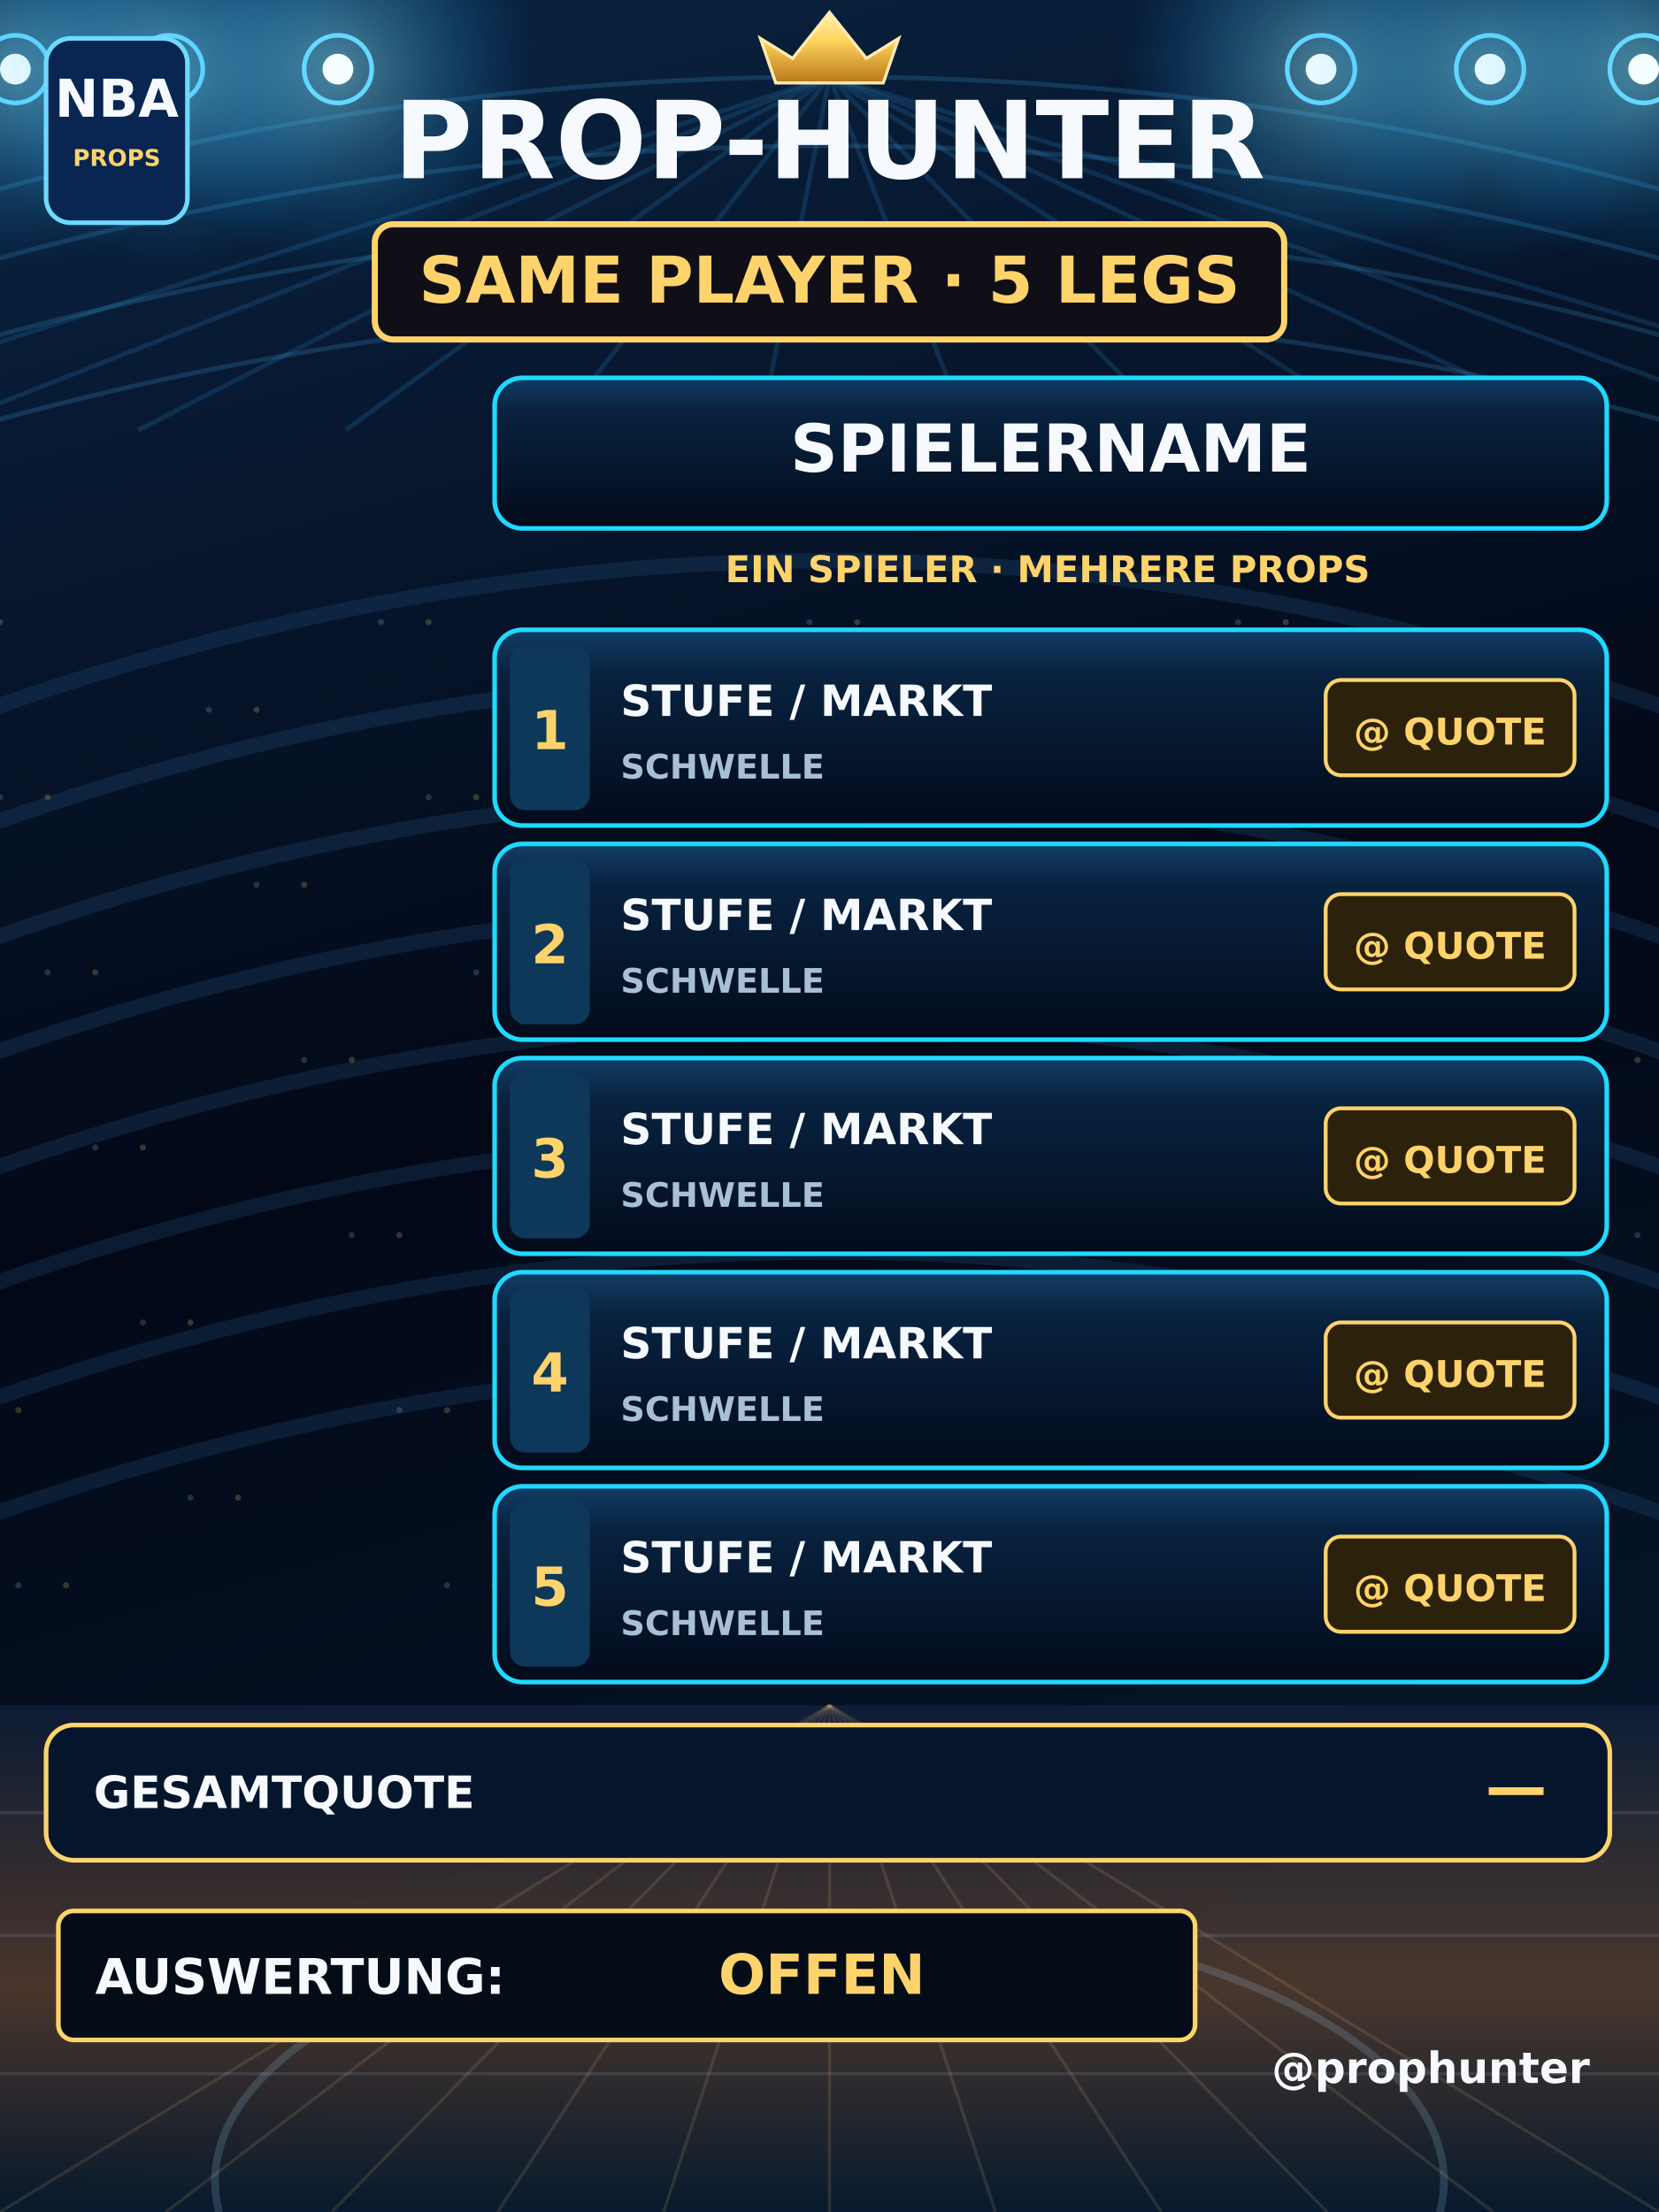
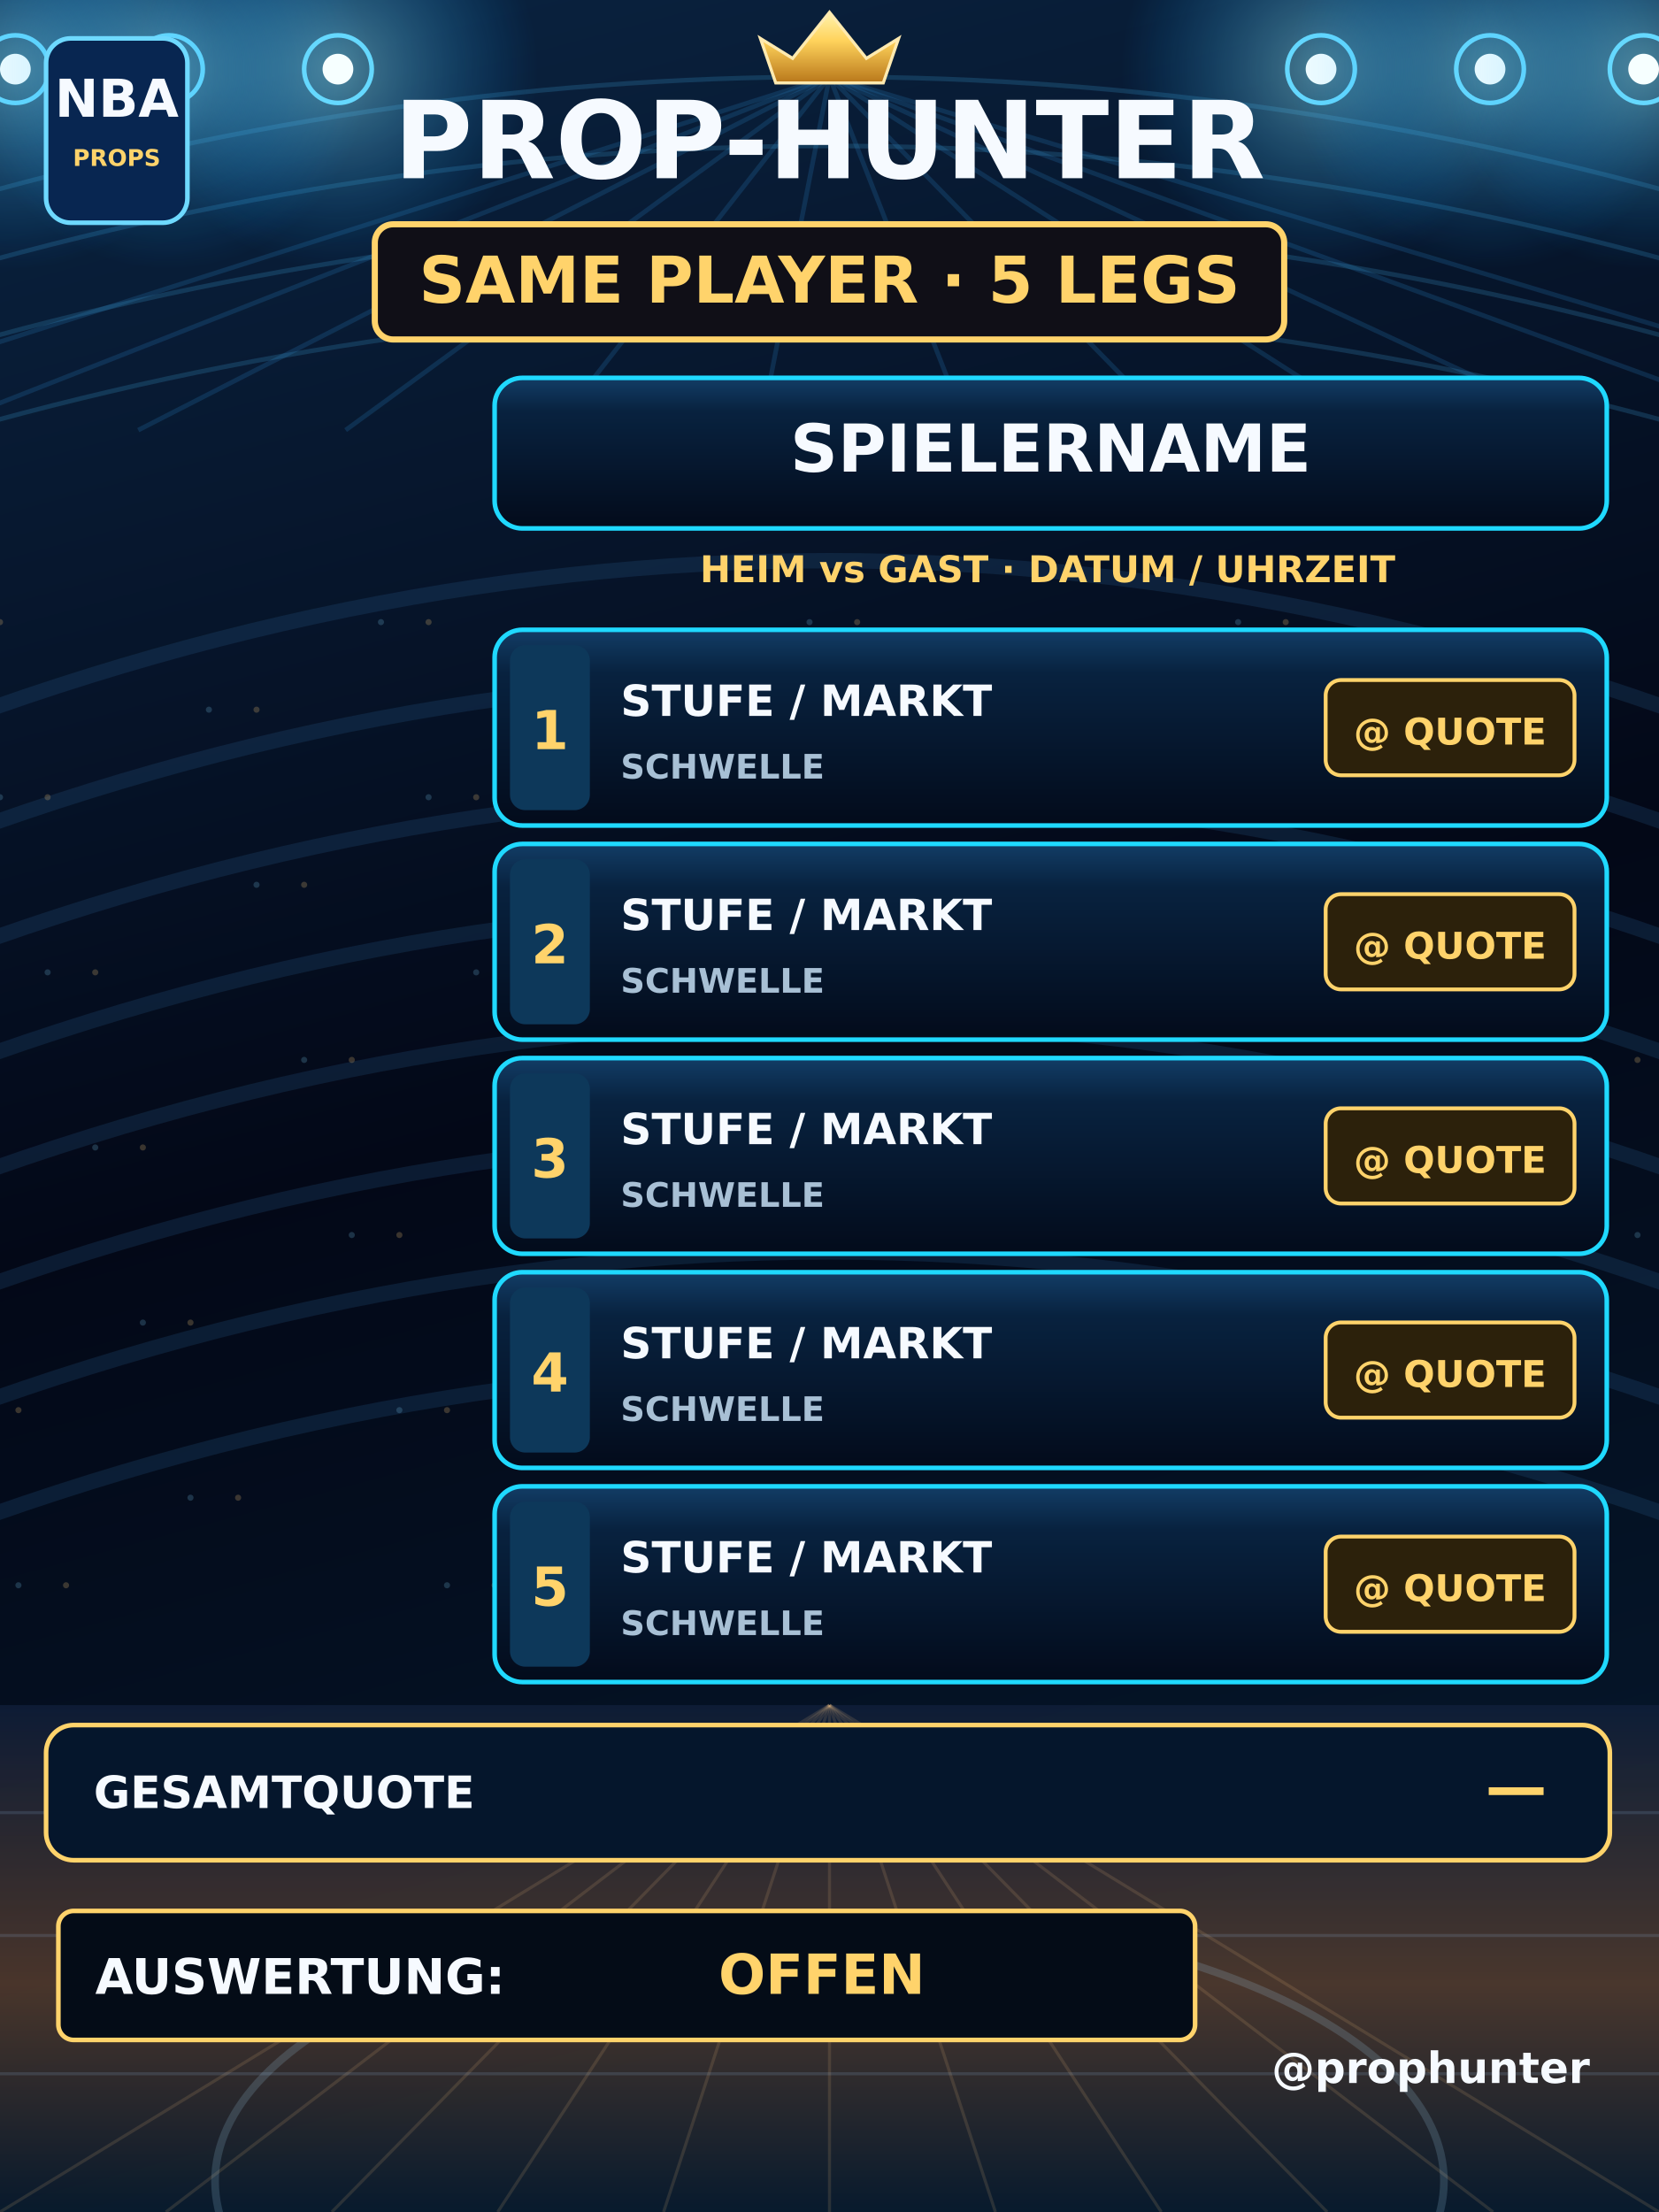
<svg xmlns="http://www.w3.org/2000/svg" width="1080" height="1440" viewBox="0 0 1080 1440">
  <defs>
    <linearGradient id="arena" x2=".2" y2="1">
      <stop stop-color="#0A2442" />
      <stop offset=".55" stop-color="#030817" />
      <stop offset="1" stop-color="#05172B" />
    </linearGradient>
    <linearGradient id="blue" x2="0" y2="1">
      <stop stop-color="#123D66" />
      <stop offset=".22" stop-color="#08223F" />
      <stop offset="1" stop-color="#030B1B" />
    </linearGradient>
    <linearGradient id="gold" x2="0" y2="1">
      <stop stop-color="#FFF3AE" />
      <stop offset=".4" stop-color="#FFD35C" />
      <stop offset="1" stop-color="#B8771A" />
    </linearGradient>
    <linearGradient id="court" x2="0" y2="1">
      <stop stop-color="#11213D" />
      <stop offset=".55" stop-color="#67442D" />
      <stop offset="1" stop-color="#091B2D" />
    </linearGradient>
    <radialGradient id="spot">
      <stop stop-color="#9AF2FF" stop-opacity=".46" />
      <stop offset="1" stop-color="#009AFF" stop-opacity="0" />
    </radialGradient>
  </defs>
  <g id="layer-arena-background">
    <rect x="0" y="0" width="1080" height="1440" rx="0" fill="url(#arena)" stroke="none" stroke-width="0" />
    <path d="M 540 50 L -180 280" stroke="#2476B1" stroke-opacity=".25" stroke-width="3" />
    <path d="M 540 50 L -45 280" stroke="#2476B1" stroke-opacity=".25" stroke-width="3" />
    <path d="M 540 50 L 90 280" stroke="#2476B1" stroke-opacity=".25" stroke-width="3" />
    <path d="M 540 50 L 225 280" stroke="#2476B1" stroke-opacity=".25" stroke-width="3" />
    <path d="M 540 50 L 360 280" stroke="#2476B1" stroke-opacity=".25" stroke-width="3" />
    <path d="M 540 50 L 495 280" stroke="#2476B1" stroke-opacity=".25" stroke-width="3" />
    <path d="M 540 50 L 630 280" stroke="#2476B1" stroke-opacity=".25" stroke-width="3" />
    <path d="M 540 50 L 765 280" stroke="#2476B1" stroke-opacity=".25" stroke-width="3" />
    <path d="M 540 50 L 900 280" stroke="#2476B1" stroke-opacity=".25" stroke-width="3" />
    <path d="M 540 50 L 1035 280" stroke="#2476B1" stroke-opacity=".25" stroke-width="3" />
    <path d="M 540 50 L 1170 280" stroke="#2476B1" stroke-opacity=".25" stroke-width="3" />
    <path d="M 540 50 L 1305 280" stroke="#2476B1" stroke-opacity=".25" stroke-width="3" />
    <path d="M -60 140 Q 540 -40 1140 140" stroke="#3B99CE" stroke-opacity=".23" stroke-width="3" fill="none" />
    <path d="M -60 185 Q 540 5 1140 185" stroke="#3B99CE" stroke-opacity=".23" stroke-width="3" fill="none" />
    <path d="M -60 235 Q 540 55 1140 235" stroke="#3B99CE" stroke-opacity=".23" stroke-width="3" fill="none" />
    <path d="M -60 290 Q 540 110 1140 290" stroke="#3B99CE" stroke-opacity=".23" stroke-width="3" fill="none" />
    <ellipse cx="10" cy="45" rx="130" ry="130" fill="url(#spot)" />
    <circle cx="10" cy="45" r="10" fill="#F6FFFF" />
    <circle cx="10" cy="45" r="22" stroke="#65D8FF" stroke-width="3" fill="none" />
    <ellipse cx="110" cy="45" rx="130" ry="130" fill="url(#spot)" />
    <circle cx="110" cy="45" r="10" fill="#F6FFFF" />
    <circle cx="110" cy="45" r="22" stroke="#65D8FF" stroke-width="3" fill="none" />
    <ellipse cx="220" cy="45" rx="130" ry="130" fill="url(#spot)" />
    <circle cx="220" cy="45" r="10" fill="#F6FFFF" />
    <circle cx="220" cy="45" r="22" stroke="#65D8FF" stroke-width="3" fill="none" />
    <ellipse cx="860" cy="45" rx="130" ry="130" fill="url(#spot)" />
    <circle cx="860" cy="45" r="10" fill="#F6FFFF" />
    <circle cx="860" cy="45" r="22" stroke="#65D8FF" stroke-width="3" fill="none" />
    <ellipse cx="970" cy="45" rx="130" ry="130" fill="url(#spot)" />
    <circle cx="970" cy="45" r="10" fill="#F6FFFF" />
    <circle cx="970" cy="45" r="22" stroke="#65D8FF" stroke-width="3" fill="none" />
    <ellipse cx="1070" cy="45" rx="130" ry="130" fill="url(#spot)" />
    <circle cx="1070" cy="45" r="10" fill="#F6FFFF" />
    <circle cx="1070" cy="45" r="22" stroke="#65D8FF" stroke-width="3" fill="none" />
    <path d="M -130 510 Q 540 220 1210 510" stroke="#2B6295" stroke-opacity=".22" stroke-width="10" fill="none" />
    <path d="M -130 585 Q 540 295 1210 585" stroke="#2B6295" stroke-opacity=".22" stroke-width="10" fill="none" />
    <path d="M -130 660 Q 540 370 1210 660" stroke="#2B6295" stroke-opacity=".22" stroke-width="10" fill="none" />
    <path d="M -130 735 Q 540 445 1210 735" stroke="#2B6295" stroke-opacity=".22" stroke-width="10" fill="none" />
    <path d="M -130 810 Q 540 520 1210 810" stroke="#2B6295" stroke-opacity=".22" stroke-width="10" fill="none" />
    <path d="M -130 885 Q 540 595 1210 885" stroke="#2B6295" stroke-opacity=".22" stroke-width="10" fill="none" />
    <path d="M -130 960 Q 540 670 1210 960" stroke="#2B6295" stroke-opacity=".22" stroke-width="10" fill="none" />
    <path d="M -130 1035 Q 540 745 1210 1035" stroke="#2B6295" stroke-opacity=".22" stroke-width="10" fill="none" />
    <circle cx="0" cy="405" r="2" fill="#FFCE79" opacity=".22" />
    <circle cx="248" cy="405" r="2" fill="#77C5E9" opacity=".22" />
    <circle cx="279" cy="405" r="2" fill="#FFCE79" opacity=".22" />
    <circle cx="527" cy="405" r="2" fill="#77C5E9" opacity=".22" />
    <circle cx="558" cy="405" r="2" fill="#FFCE79" opacity=".22" />
    <circle cx="806" cy="405" r="2" fill="#77C5E9" opacity=".22" />
    <circle cx="837" cy="405" r="2" fill="#FFCE79" opacity=".22" />
    <circle cx="1085" cy="405" r="2" fill="#77C5E9" opacity=".22" />
    <circle cx="136" cy="462" r="2" fill="#77C5E9" opacity=".22" />
    <circle cx="167" cy="462" r="2" fill="#FFCE79" opacity=".22" />
    <circle cx="415" cy="462" r="2" fill="#77C5E9" opacity=".22" />
    <circle cx="446" cy="462" r="2" fill="#FFCE79" opacity=".22" />
    <circle cx="694" cy="462" r="2" fill="#77C5E9" opacity=".22" />
    <circle cx="725" cy="462" r="2" fill="#FFCE79" opacity=".22" />
    <circle cx="973" cy="462" r="2" fill="#77C5E9" opacity=".22" />
    <circle cx="1004" cy="462" r="2" fill="#FFCE79" opacity=".22" />
    <circle cx="0" cy="519" r="2" fill="#77C5E9" opacity=".22" />
    <circle cx="31" cy="519" r="2" fill="#FFCE79" opacity=".22" />
    <circle cx="279" cy="519" r="2" fill="#77C5E9" opacity=".22" />
    <circle cx="310" cy="519" r="2" fill="#FFCE79" opacity=".22" />
    <circle cx="558" cy="519" r="2" fill="#77C5E9" opacity=".22" />
    <circle cx="589" cy="519" r="2" fill="#FFCE79" opacity=".22" />
    <circle cx="837" cy="519" r="2" fill="#77C5E9" opacity=".22" />
    <circle cx="868" cy="519" r="2" fill="#FFCE79" opacity=".22" />
    <circle cx="167" cy="576" r="2" fill="#77C5E9" opacity=".22" />
    <circle cx="198" cy="576" r="2" fill="#FFCE79" opacity=".22" />
    <circle cx="446" cy="576" r="2" fill="#77C5E9" opacity=".22" />
    <circle cx="477" cy="576" r="2" fill="#FFCE79" opacity=".22" />
    <circle cx="725" cy="576" r="2" fill="#77C5E9" opacity=".22" />
    <circle cx="756" cy="576" r="2" fill="#FFCE79" opacity=".22" />
    <circle cx="1004" cy="576" r="2" fill="#77C5E9" opacity=".22" />
    <circle cx="1035" cy="576" r="2" fill="#FFCE79" opacity=".22" />
    <circle cx="31" cy="633" r="2" fill="#77C5E9" opacity=".22" />
    <circle cx="62" cy="633" r="2" fill="#FFCE79" opacity=".22" />
    <circle cx="310" cy="633" r="2" fill="#77C5E9" opacity=".22" />
    <circle cx="341" cy="633" r="2" fill="#FFCE79" opacity=".22" />
    <circle cx="589" cy="633" r="2" fill="#77C5E9" opacity=".22" />
    <circle cx="620" cy="633" r="2" fill="#FFCE79" opacity=".22" />
    <circle cx="868" cy="633" r="2" fill="#77C5E9" opacity=".22" />
    <circle cx="899" cy="633" r="2" fill="#FFCE79" opacity=".22" />
    <circle cx="198" cy="690" r="2" fill="#77C5E9" opacity=".22" />
    <circle cx="229" cy="690" r="2" fill="#FFCE79" opacity=".22" />
    <circle cx="477" cy="690" r="2" fill="#77C5E9" opacity=".22" />
    <circle cx="508" cy="690" r="2" fill="#FFCE79" opacity=".22" />
    <circle cx="756" cy="690" r="2" fill="#77C5E9" opacity=".22" />
    <circle cx="787" cy="690" r="2" fill="#FFCE79" opacity=".22" />
    <circle cx="1035" cy="690" r="2" fill="#77C5E9" opacity=".22" />
    <circle cx="1066" cy="690" r="2" fill="#FFCE79" opacity=".22" />
    <circle cx="62" cy="747" r="2" fill="#77C5E9" opacity=".22" />
    <circle cx="93" cy="747" r="2" fill="#FFCE79" opacity=".22" />
    <circle cx="341" cy="747" r="2" fill="#77C5E9" opacity=".22" />
    <circle cx="372" cy="747" r="2" fill="#FFCE79" opacity=".22" />
    <circle cx="620" cy="747" r="2" fill="#77C5E9" opacity=".22" />
    <circle cx="651" cy="747" r="2" fill="#FFCE79" opacity=".22" />
    <circle cx="899" cy="747" r="2" fill="#77C5E9" opacity=".22" />
    <circle cx="930" cy="747" r="2" fill="#FFCE79" opacity=".22" />
    <circle cx="229" cy="804" r="2" fill="#77C5E9" opacity=".22" />
    <circle cx="260" cy="804" r="2" fill="#FFCE79" opacity=".22" />
    <circle cx="508" cy="804" r="2" fill="#77C5E9" opacity=".22" />
    <circle cx="539" cy="804" r="2" fill="#FFCE79" opacity=".22" />
    <circle cx="787" cy="804" r="2" fill="#77C5E9" opacity=".22" />
    <circle cx="818" cy="804" r="2" fill="#FFCE79" opacity=".22" />
    <circle cx="1066" cy="804" r="2" fill="#77C5E9" opacity=".22" />
    <circle cx="1097" cy="804" r="2" fill="#FFCE79" opacity=".22" />
    <circle cx="93" cy="861" r="2" fill="#77C5E9" opacity=".22" />
    <circle cx="124" cy="861" r="2" fill="#FFCE79" opacity=".22" />
    <circle cx="372" cy="861" r="2" fill="#77C5E9" opacity=".22" />
    <circle cx="403" cy="861" r="2" fill="#FFCE79" opacity=".22" />
    <circle cx="651" cy="861" r="2" fill="#77C5E9" opacity=".22" />
    <circle cx="682" cy="861" r="2" fill="#FFCE79" opacity=".22" />
    <circle cx="930" cy="861" r="2" fill="#77C5E9" opacity=".22" />
    <circle cx="961" cy="861" r="2" fill="#FFCE79" opacity=".22" />
    <circle cx="12" cy="918" r="2" fill="#FFCE79" opacity=".22" />
    <circle cx="260" cy="918" r="2" fill="#77C5E9" opacity=".22" />
    <circle cx="291" cy="918" r="2" fill="#FFCE79" opacity=".22" />
    <circle cx="539" cy="918" r="2" fill="#77C5E9" opacity=".22" />
    <circle cx="570" cy="918" r="2" fill="#FFCE79" opacity=".22" />
    <circle cx="818" cy="918" r="2" fill="#77C5E9" opacity=".22" />
    <circle cx="849" cy="918" r="2" fill="#FFCE79" opacity=".22" />
    <circle cx="1097" cy="918" r="2" fill="#77C5E9" opacity=".22" />
    <circle cx="124" cy="975" r="2" fill="#77C5E9" opacity=".22" />
    <circle cx="155" cy="975" r="2" fill="#FFCE79" opacity=".22" />
    <circle cx="403" cy="975" r="2" fill="#77C5E9" opacity=".22" />
    <circle cx="434" cy="975" r="2" fill="#FFCE79" opacity=".22" />
    <circle cx="682" cy="975" r="2" fill="#77C5E9" opacity=".22" />
    <circle cx="713" cy="975" r="2" fill="#FFCE79" opacity=".22" />
    <circle cx="961" cy="975" r="2" fill="#77C5E9" opacity=".22" />
    <circle cx="992" cy="975" r="2" fill="#FFCE79" opacity=".22" />
    <circle cx="12" cy="1032" r="2" fill="#77C5E9" opacity=".22" />
    <circle cx="43" cy="1032" r="2" fill="#FFCE79" opacity=".22" />
    <circle cx="291" cy="1032" r="2" fill="#77C5E9" opacity=".22" />
    <circle cx="322" cy="1032" r="2" fill="#FFCE79" opacity=".22" />
    <circle cx="570" cy="1032" r="2" fill="#77C5E9" opacity=".22" />
    <circle cx="601" cy="1032" r="2" fill="#FFCE79" opacity=".22" />
    <circle cx="849" cy="1032" r="2" fill="#77C5E9" opacity=".22" />
    <circle cx="880" cy="1032" r="2" fill="#FFCE79" opacity=".22" />
    <path d="M 0 1110 H 1080 V 1440 H 0 Z" fill="url(#court)" opacity=".7" />
    <path d="M 540 1110 L 0 1440" stroke="#FFCB85" stroke-opacity=".13" stroke-width="2" />
    <path d="M 540 1110 L 108 1440" stroke="#FFCB85" stroke-opacity=".13" stroke-width="2" />
    <path d="M 540 1110 L 216 1440" stroke="#FFCB85" stroke-opacity=".13" stroke-width="2" />
    <path d="M 540 1110 L 324 1440" stroke="#FFCB85" stroke-opacity=".13" stroke-width="2" />
    <path d="M 540 1110 L 432 1440" stroke="#FFCB85" stroke-opacity=".13" stroke-width="2" />
    <path d="M 540 1110 L 540 1440" stroke="#FFCB85" stroke-opacity=".13" stroke-width="2" />
    <path d="M 540 1110 L 648 1440" stroke="#FFCB85" stroke-opacity=".13" stroke-width="2" />
    <path d="M 540 1110 L 756 1440" stroke="#FFCB85" stroke-opacity=".13" stroke-width="2" />
    <path d="M 540 1110 L 864 1440" stroke="#FFCB85" stroke-opacity=".13" stroke-width="2" />
    <path d="M 540 1110 L 972 1440" stroke="#FFCB85" stroke-opacity=".13" stroke-width="2" />
    <path d="M 540 1110 L 1080 1440" stroke="#FFCB85" stroke-opacity=".13" stroke-width="2" />
    <path d="M 0 1180 H 1080" stroke="#9DCEFF" stroke-opacity=".14" stroke-width="2" />
    <path d="M 0 1260 H 1080" stroke="#9DCEFF" stroke-opacity=".14" stroke-width="2" />
    <path d="M 0 1350 H 1080" stroke="#9DCEFF" stroke-opacity=".14" stroke-width="2" />
    <ellipse cx="540" cy="1420" rx="400" ry="175" stroke="#A6D7F3" stroke-opacity=".18" stroke-width="5" fill="none" />
  </g>
  <g id="layer-branding">
    <rect x="30" y="25" width="92" height="120" rx="16" fill="#082651" stroke="#6ED9FF" stroke-width="3" />
    <text x="76" y="76" fill="#F6FAFF" font-family="DejaVu Sans,Arial,sans-serif" font-size="34" font-weight="800" text-anchor="middle">NBA</text>
    <text x="76" y="108" fill="#FFD36B" font-family="DejaVu Sans,Arial,sans-serif" font-size="15" font-weight="800" text-anchor="middle">PROPS</text>
    <polygon points="505,54 495,25 516,38 540,8 564,38 585,25 575,54" fill="url(#gold)" stroke="#FFEAB0" stroke-width="2" />
    <text x="540" y="116" fill="#F6FAFF" font-family="DejaVu Sans,Arial,sans-serif" font-size="70" font-weight="800" text-anchor="middle">PROP-HUNTER</text>
    <path d="M 260 127 H 820" stroke="url(#gold)" stroke-width="5" />
    <rect x="244" y="146" width="592" height="75" rx="12" fill="#100F17" stroke="#FFD36B" stroke-width="4" />
    <text x="540" y="197" fill="#FFD36B" font-family="DejaVu Sans,Arial,sans-serif" font-size="42" font-weight="800" text-anchor="middle">SAME PLAYER · 5 LEGS</text>
  </g>
  <g id="layer-player-background">
    <g id="slot-player_photo" data-image-slot="player_photo" data-x="0" data-y="220" data-width="315" data-height="770" data-frameless="true" />
  </g>
  <rect x="322" y="246" width="724" height="98" rx="18" fill="url(#blue)" stroke="#1FD9FF" stroke-width="3" />
  <text x="684" y="307" fill="#F6FAFF" font-family="DejaVu Sans,Arial,sans-serif" font-size="43" font-weight="800" text-anchor="middle" data-field="player_name">SPIELERNAME</text>
-   <text x="682" y="379" fill="#FFD36B" font-family="DejaVu Sans,Arial,sans-serif" font-size="24" font-weight="800" text-anchor="middle">EIN SPIELER · MEHRERE PROPS</text>
+   <text x="682" y="379" fill="#FFD36B" font-family="DejaVu Sans,Arial,sans-serif" font-size="24" font-weight="800" text-anchor="middle" data-field="game">HEIM vs GAST · DATUM / UHRZEIT</text>
  <g id="layer-legs">
    <rect x="322" y="410" width="724" height="127.4" rx="18" fill="url(#blue)" stroke="#1FD9FF" stroke-width="3" />
    <rect x="332" y="420" width="52" height="107.4" rx="10" fill="#0D385A" stroke="none" stroke-width="0" />
    <text x="358" y="487.7" fill="#FFD36B" font-family="DejaVu Sans,Arial,sans-serif" font-size="35" font-weight="800" text-anchor="middle">1</text>
    <text x="404" y="466.056" fill="#F6FAFF" font-family="DejaVu Sans,Arial,sans-serif" font-size="28" font-weight="800" text-anchor="start" data-field="leg_1_market">STUFE / MARKT</text>
    <text x="404" y="506.824" fill="#A8C0D5" font-family="DejaVu Sans,Arial,sans-serif" font-size="22" font-weight="800" text-anchor="start" data-field="leg_1_line">SCHWELLE</text>
    <rect x="863" y="442.7" width="162" height="62" rx="10" fill="#2C210B" stroke="#FFD36B" stroke-width="2.5" />
    <text x="944" y="484.7" fill="#FFD36B" font-family="DejaVu Sans,Arial,sans-serif" font-size="24" font-weight="800" text-anchor="middle" data-field="leg_1_odds">@ QUOTE</text>
    <rect x="322" y="549.4" width="724" height="127.4" rx="18" fill="url(#blue)" stroke="#1FD9FF" stroke-width="3" />
    <rect x="332" y="559.4" width="52" height="107.4" rx="10" fill="#0D385A" stroke="none" stroke-width="0" />
    <text x="358" y="627.1" fill="#FFD36B" font-family="DejaVu Sans,Arial,sans-serif" font-size="35" font-weight="800" text-anchor="middle">2</text>
    <text x="404" y="605.456" fill="#F6FAFF" font-family="DejaVu Sans,Arial,sans-serif" font-size="28" font-weight="800" text-anchor="start" data-field="leg_2_market">STUFE / MARKT</text>
    <text x="404" y="646.224" fill="#A8C0D5" font-family="DejaVu Sans,Arial,sans-serif" font-size="22" font-weight="800" text-anchor="start" data-field="leg_2_line">SCHWELLE</text>
    <rect x="863" y="582.1" width="162" height="62" rx="10" fill="#2C210B" stroke="#FFD36B" stroke-width="2.5" />
    <text x="944" y="624.1" fill="#FFD36B" font-family="DejaVu Sans,Arial,sans-serif" font-size="24" font-weight="800" text-anchor="middle" data-field="leg_2_odds">@ QUOTE</text>
    <rect x="322" y="688.8" width="724" height="127.4" rx="18" fill="url(#blue)" stroke="#1FD9FF" stroke-width="3" />
    <rect x="332" y="698.8" width="52" height="107.4" rx="10" fill="#0D385A" stroke="none" stroke-width="0" />
    <text x="358" y="766.5" fill="#FFD36B" font-family="DejaVu Sans,Arial,sans-serif" font-size="35" font-weight="800" text-anchor="middle">3</text>
    <text x="404" y="744.856" fill="#F6FAFF" font-family="DejaVu Sans,Arial,sans-serif" font-size="28" font-weight="800" text-anchor="start" data-field="leg_3_market">STUFE / MARKT</text>
    <text x="404" y="785.624" fill="#A8C0D5" font-family="DejaVu Sans,Arial,sans-serif" font-size="22" font-weight="800" text-anchor="start" data-field="leg_3_line">SCHWELLE</text>
    <rect x="863" y="721.5" width="162" height="62" rx="10" fill="#2C210B" stroke="#FFD36B" stroke-width="2.5" />
    <text x="944" y="763.5" fill="#FFD36B" font-family="DejaVu Sans,Arial,sans-serif" font-size="24" font-weight="800" text-anchor="middle" data-field="leg_3_odds">@ QUOTE</text>
    <rect x="322" y="828.2" width="724" height="127.4" rx="18" fill="url(#blue)" stroke="#1FD9FF" stroke-width="3" />
    <rect x="332" y="838.2" width="52" height="107.4" rx="10" fill="#0D385A" stroke="none" stroke-width="0" />
    <text x="358" y="905.9" fill="#FFD36B" font-family="DejaVu Sans,Arial,sans-serif" font-size="35" font-weight="800" text-anchor="middle">4</text>
    <text x="404" y="884.256" fill="#F6FAFF" font-family="DejaVu Sans,Arial,sans-serif" font-size="28" font-weight="800" text-anchor="start" data-field="leg_4_market">STUFE / MARKT</text>
    <text x="404" y="925.024" fill="#A8C0D5" font-family="DejaVu Sans,Arial,sans-serif" font-size="22" font-weight="800" text-anchor="start" data-field="leg_4_line">SCHWELLE</text>
    <rect x="863" y="860.9" width="162" height="62" rx="10" fill="#2C210B" stroke="#FFD36B" stroke-width="2.5" />
    <text x="944" y="902.9" fill="#FFD36B" font-family="DejaVu Sans,Arial,sans-serif" font-size="24" font-weight="800" text-anchor="middle" data-field="leg_4_odds">@ QUOTE</text>
    <rect x="322" y="967.6" width="724" height="127.4" rx="18" fill="url(#blue)" stroke="#1FD9FF" stroke-width="3" />
    <rect x="332" y="977.6" width="52" height="107.4" rx="10" fill="#0D385A" stroke="none" stroke-width="0" />
    <text x="358" y="1045.3" fill="#FFD36B" font-family="DejaVu Sans,Arial,sans-serif" font-size="35" font-weight="800" text-anchor="middle">5</text>
    <text x="404" y="1023.656" fill="#F6FAFF" font-family="DejaVu Sans,Arial,sans-serif" font-size="28" font-weight="800" text-anchor="start" data-field="leg_5_market">STUFE / MARKT</text>
    <text x="404" y="1064.424" fill="#A8C0D5" font-family="DejaVu Sans,Arial,sans-serif" font-size="22" font-weight="800" text-anchor="start" data-field="leg_5_line">SCHWELLE</text>
    <rect x="863" y="1000.3" width="162" height="62" rx="10" fill="#2C210B" stroke="#FFD36B" stroke-width="2.5" />
    <text x="944" y="1042.3" fill="#FFD36B" font-family="DejaVu Sans,Arial,sans-serif" font-size="24" font-weight="800" text-anchor="middle" data-field="leg_5_odds">@ QUOTE</text>
  </g>
  <g id="layer-combination">
    <rect x="30" y="1123" width="1018" height="88" rx="18" fill="#05162C" stroke="#FFD36B" stroke-width="3" />
    <text x="61" y="1177" fill="#F6FAFF" font-family="DejaVu Sans,Arial,sans-serif" font-size="29" font-weight="800" text-anchor="start">GESAMTQUOTE</text>
    <text x="1007" y="1177" fill="#FFD36B" font-family="DejaVu Sans,Arial,sans-serif" font-size="40" font-weight="800" text-anchor="end" data-field="total_odds">—</text>
  </g>
  <g id="layer-settlement">
    <rect x="38" y="1244" width="740" height="84" rx="10" fill="#040C17" stroke="#FFD36B" stroke-width="3" />
    <text x="62" y="1298" fill="#F6FAFF" font-family="DejaVu Sans,Arial,sans-serif" font-size="32" font-weight="800" text-anchor="start">AUSWERTUNG:</text>
    <text x="535" y="1298" fill="#FFD36B" font-family="DejaVu Sans,Arial,sans-serif" font-size="36" font-weight="800" text-anchor="middle" data-field="settlement">OFFEN</text>
    <text x="1035" y="1356" fill="#F6FAFF" font-family="DejaVu Sans,Arial,sans-serif" font-size="28" font-weight="800" text-anchor="end">@prophunter</text>
  </g>
</svg>
